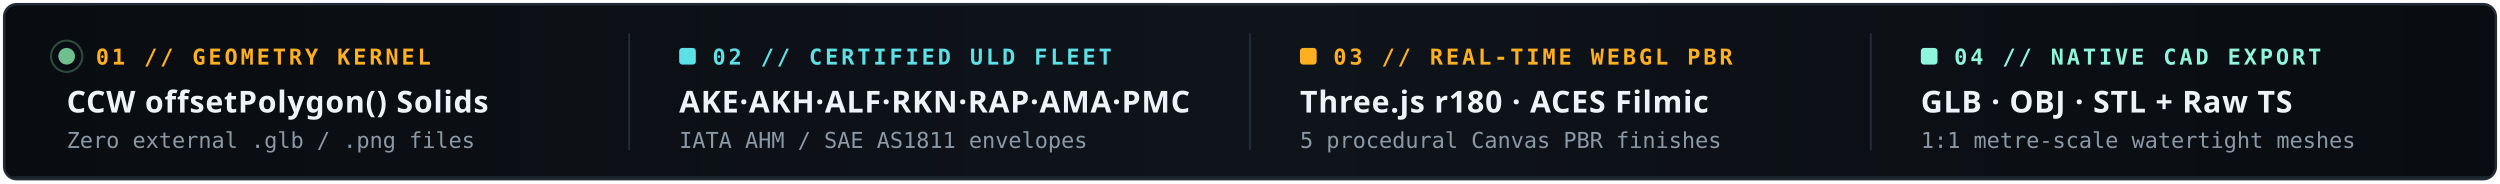
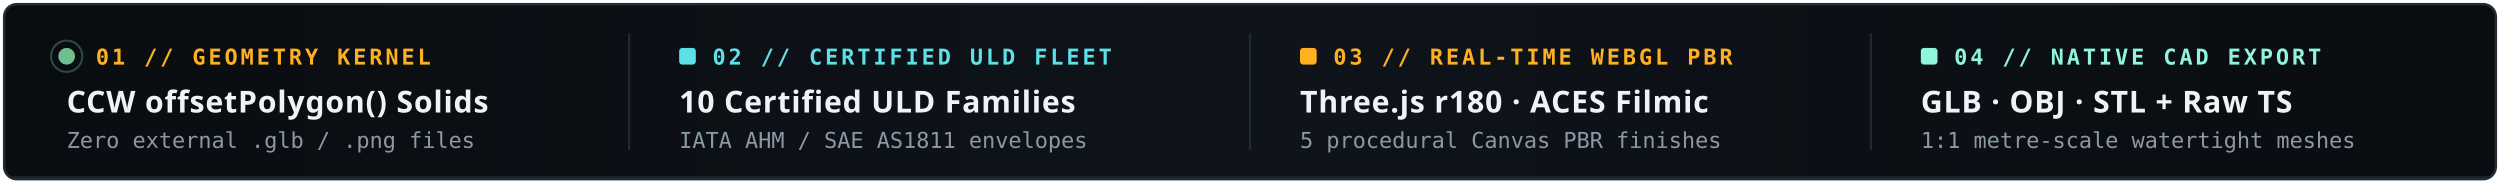
<svg xmlns="http://www.w3.org/2000/svg" viewBox="0 0 1200 88" width="1200" height="88" role="img" aria-label="3D-Containers procedural engineering telemetry strip">
  <defs>
    <linearGradient id="ts-bg" x1="0%" y1="0%" x2="100%" y2="0%">
      <stop offset="0%" stop-color="#090c10" />
      <stop offset="50%" stop-color="#0f141b" />
      <stop offset="100%" stop-color="#090c10" />
    </linearGradient>
    <linearGradient id="ts-scan" x1="0%" y1="0%" x2="100%" y2="0%">
      <stop offset="0%" stop-color="#5ce1e6" stop-opacity="0" />
      <stop offset="45%" stop-color="#5ce1e6" stop-opacity="0.85" />
      <stop offset="55%" stop-color="#ffb020" stop-opacity="0.9" />
      <stop offset="100%" stop-color="#ffb020" stop-opacity="0" />
    </linearGradient>
    <clipPath id="ts-clip">
      <rect x="2" y="2" width="1196" height="84" rx="6" />
    </clipPath>
  </defs>
  <rect x="2" y="2" width="1196" height="84" rx="6" fill="url(#ts-bg)" stroke="#232c36" stroke-width="1.2" />
  <g clip-path="url(#ts-clip)">
    <rect x="-360" y="2" width="360" height="2" fill="url(#ts-scan)">
      <animate attributeName="x" values="-360;1200" dur="6.5s" repeatCount="indefinite" />
    </rect>
    <line x1="2" y1="85" x2="1198" y2="85" stroke="#19212a" stroke-width="1" />
  </g>
  <line x1="302" y1="16" x2="302" y2="72" stroke="#222b35" stroke-width="1" />
  <line x1="600" y1="16" x2="600" y2="72" stroke="#222b35" stroke-width="1" />
  <line x1="898" y1="16" x2="898" y2="72" stroke="#222b35" stroke-width="1" />
  <g transform="translate(24, 0)">
    <circle cx="8" cy="27" r="4" fill="#6fbf8f">
      <animate attributeName="opacity" values="1;0.35;1" dur="2.4s" repeatCount="indefinite" />
    </circle>
    <circle cx="8" cy="27" r="7.5" fill="none" stroke="#6fbf8f" stroke-width="1" opacity="0.35">
      <animate attributeName="r" values="5;9;5" dur="2.4s" repeatCount="indefinite" />
      <animate attributeName="opacity" values="0.5;0.05;0.5" dur="2.4s" repeatCount="indefinite" />
    </circle>
    <text x="22" y="31" fill="#ffb020" font-family="'IBM Plex Mono', 'SFMono-Regular', Consolas, 'DejaVu Sans Mono', monospace" font-size="10.5" font-weight="700" letter-spacing="1.4">01 // GEOMETRY KERNEL</text>
    <text x="8" y="54" fill="#eef3f7" font-family="'Chakra Petch', 'Segoe UI', system-ui, sans-serif" font-size="14.5" font-weight="700" letter-spacing="0.4">CCW offsetPolygon() Solids</text>
    <text x="8" y="71" fill="#8b99a7" font-family="'IBM Plex Mono', 'SFMono-Regular', Consolas, 'DejaVu Sans Mono', monospace" font-size="10.5">Zero external .glb / .png files</text>
  </g>
  <g transform="translate(322, 0)">
    <rect x="4" y="23" width="8" height="8" rx="1.5" fill="#5ce1e6">
      <animate attributeName="opacity" values="0.45;1;0.45" dur="3.2s" begin="0.5s" repeatCount="indefinite" />
    </rect>
    <text x="20" y="31" fill="#5ce1e6" font-family="'IBM Plex Mono', 'SFMono-Regular', Consolas, 'DejaVu Sans Mono', monospace" font-size="10.5" font-weight="700" letter-spacing="1.4">02 // CERTIFIED ULD FLEET</text>
-     <text x="4" y="54" fill="#eef3f7" font-family="'Chakra Petch', 'Segoe UI', system-ui, sans-serif" font-size="14.5" font-weight="700" letter-spacing="0.4">AKE·AKH·ALF·RKN·RAP·AMA·PMC</text>
+     <text x="4" y="54" fill="#eef3f7" font-family="'Chakra Petch', 'Segoe UI', system-ui, sans-serif" font-size="14.5" font-weight="700" letter-spacing="0.4">10 Certified ULD Families</text>
    <text x="4" y="71" fill="#8b99a7" font-family="'IBM Plex Mono', 'SFMono-Regular', Consolas, 'DejaVu Sans Mono', monospace" font-size="10.5">IATA AHM / SAE AS1811 envelopes</text>
  </g>
  <g transform="translate(620, 0)">
    <rect x="4" y="23" width="8" height="8" rx="1.5" fill="#ffb020">
      <animate attributeName="opacity" values="0.45;1;0.45" dur="3.2s" begin="1.3s" repeatCount="indefinite" />
    </rect>
    <text x="20" y="31" fill="#ffb020" font-family="'IBM Plex Mono', 'SFMono-Regular', Consolas, 'DejaVu Sans Mono', monospace" font-size="10.5" font-weight="700" letter-spacing="1.4">03 // REAL-TIME WEBGL PBR</text>
    <text x="4" y="54" fill="#eef3f7" font-family="'Chakra Petch', 'Segoe UI', system-ui, sans-serif" font-size="14.5" font-weight="700" letter-spacing="0.4">Three.js r180 · ACES Filmic</text>
    <text x="4" y="71" fill="#8b99a7" font-family="'IBM Plex Mono', 'SFMono-Regular', Consolas, 'DejaVu Sans Mono', monospace" font-size="10.5">5 procedural Canvas PBR finishes</text>
  </g>
  <g transform="translate(918, 0)">
    <rect x="4" y="23" width="8" height="8" rx="1.5" fill="#8ff5dc">
      <animate attributeName="opacity" values="0.45;1;0.45" dur="3.2s" begin="2.1s" repeatCount="indefinite" />
    </rect>
    <text x="20" y="31" fill="#8ff5dc" font-family="'IBM Plex Mono', 'SFMono-Regular', Consolas, 'DejaVu Sans Mono', monospace" font-size="10.5" font-weight="700" letter-spacing="1.4">04 // NATIVE CAD EXPORT</text>
    <text x="4" y="54" fill="#eef3f7" font-family="'Chakra Petch', 'Segoe UI', system-ui, sans-serif" font-size="14.5" font-weight="700" letter-spacing="0.4">GLB · OBJ · STL + Raw TS</text>
    <text x="4" y="71" fill="#8b99a7" font-family="'IBM Plex Mono', 'SFMono-Regular', Consolas, 'DejaVu Sans Mono', monospace" font-size="10.5">1:1 metre-scale watertight meshes</text>
  </g>
</svg>
